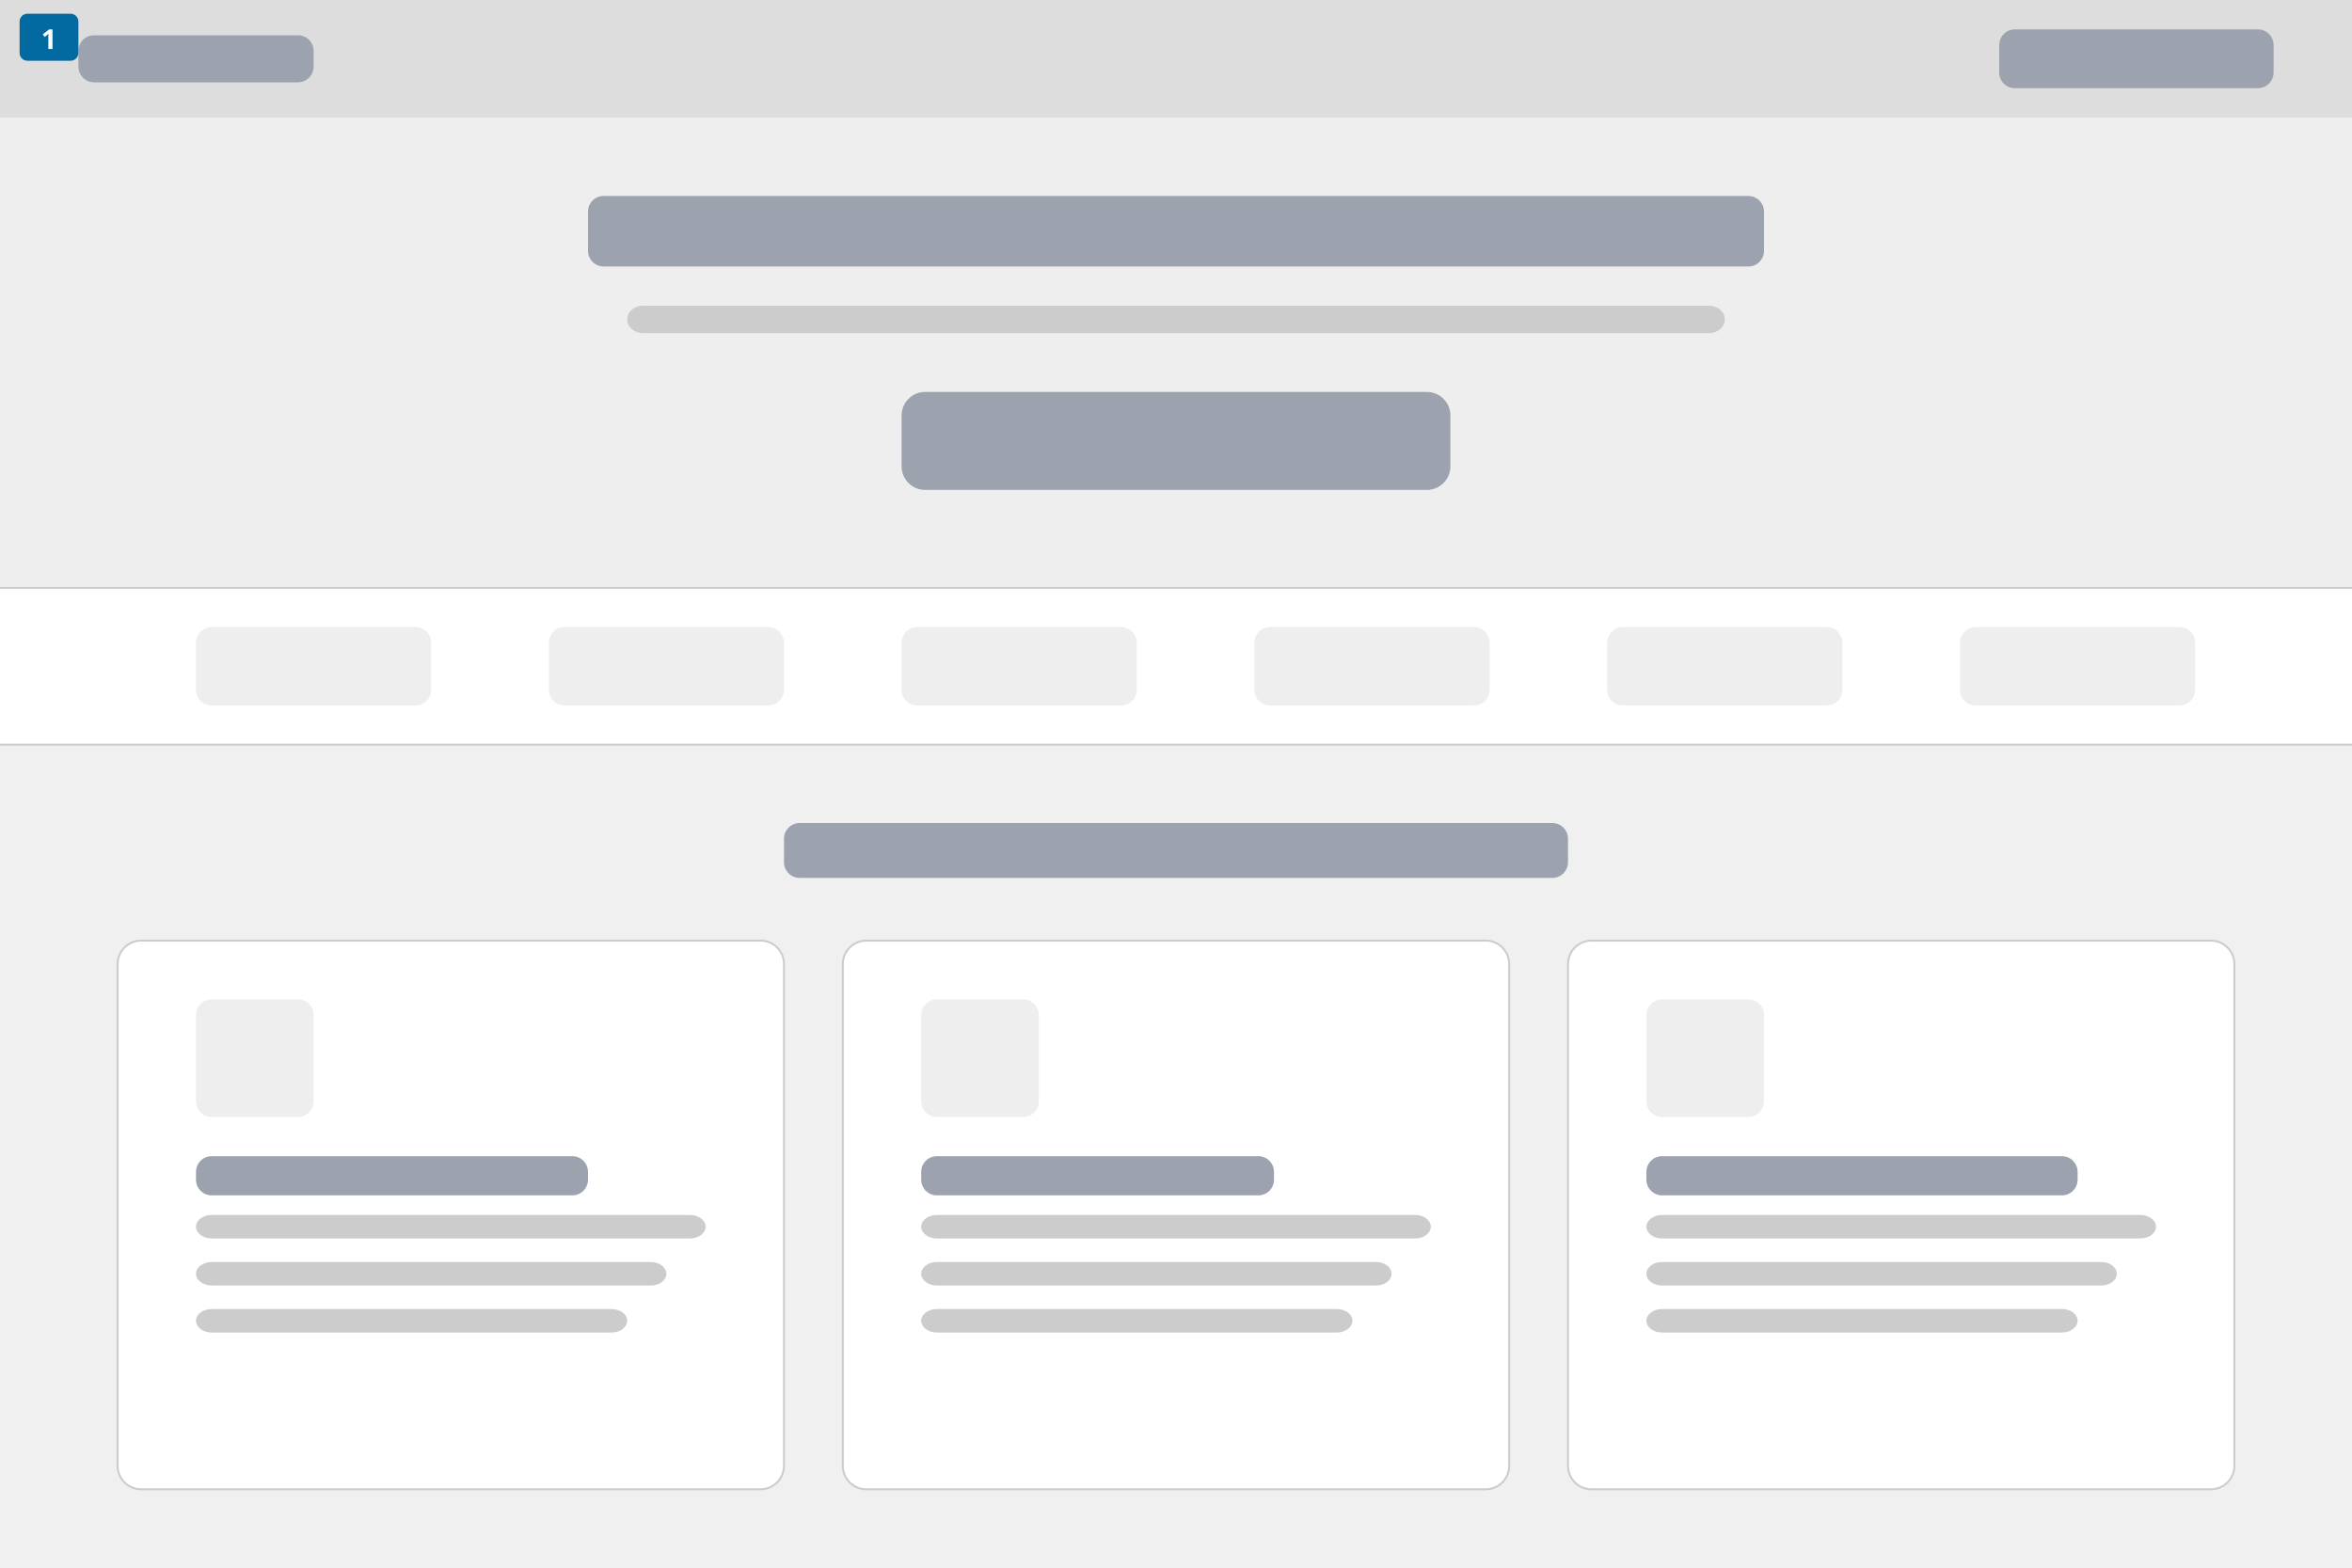
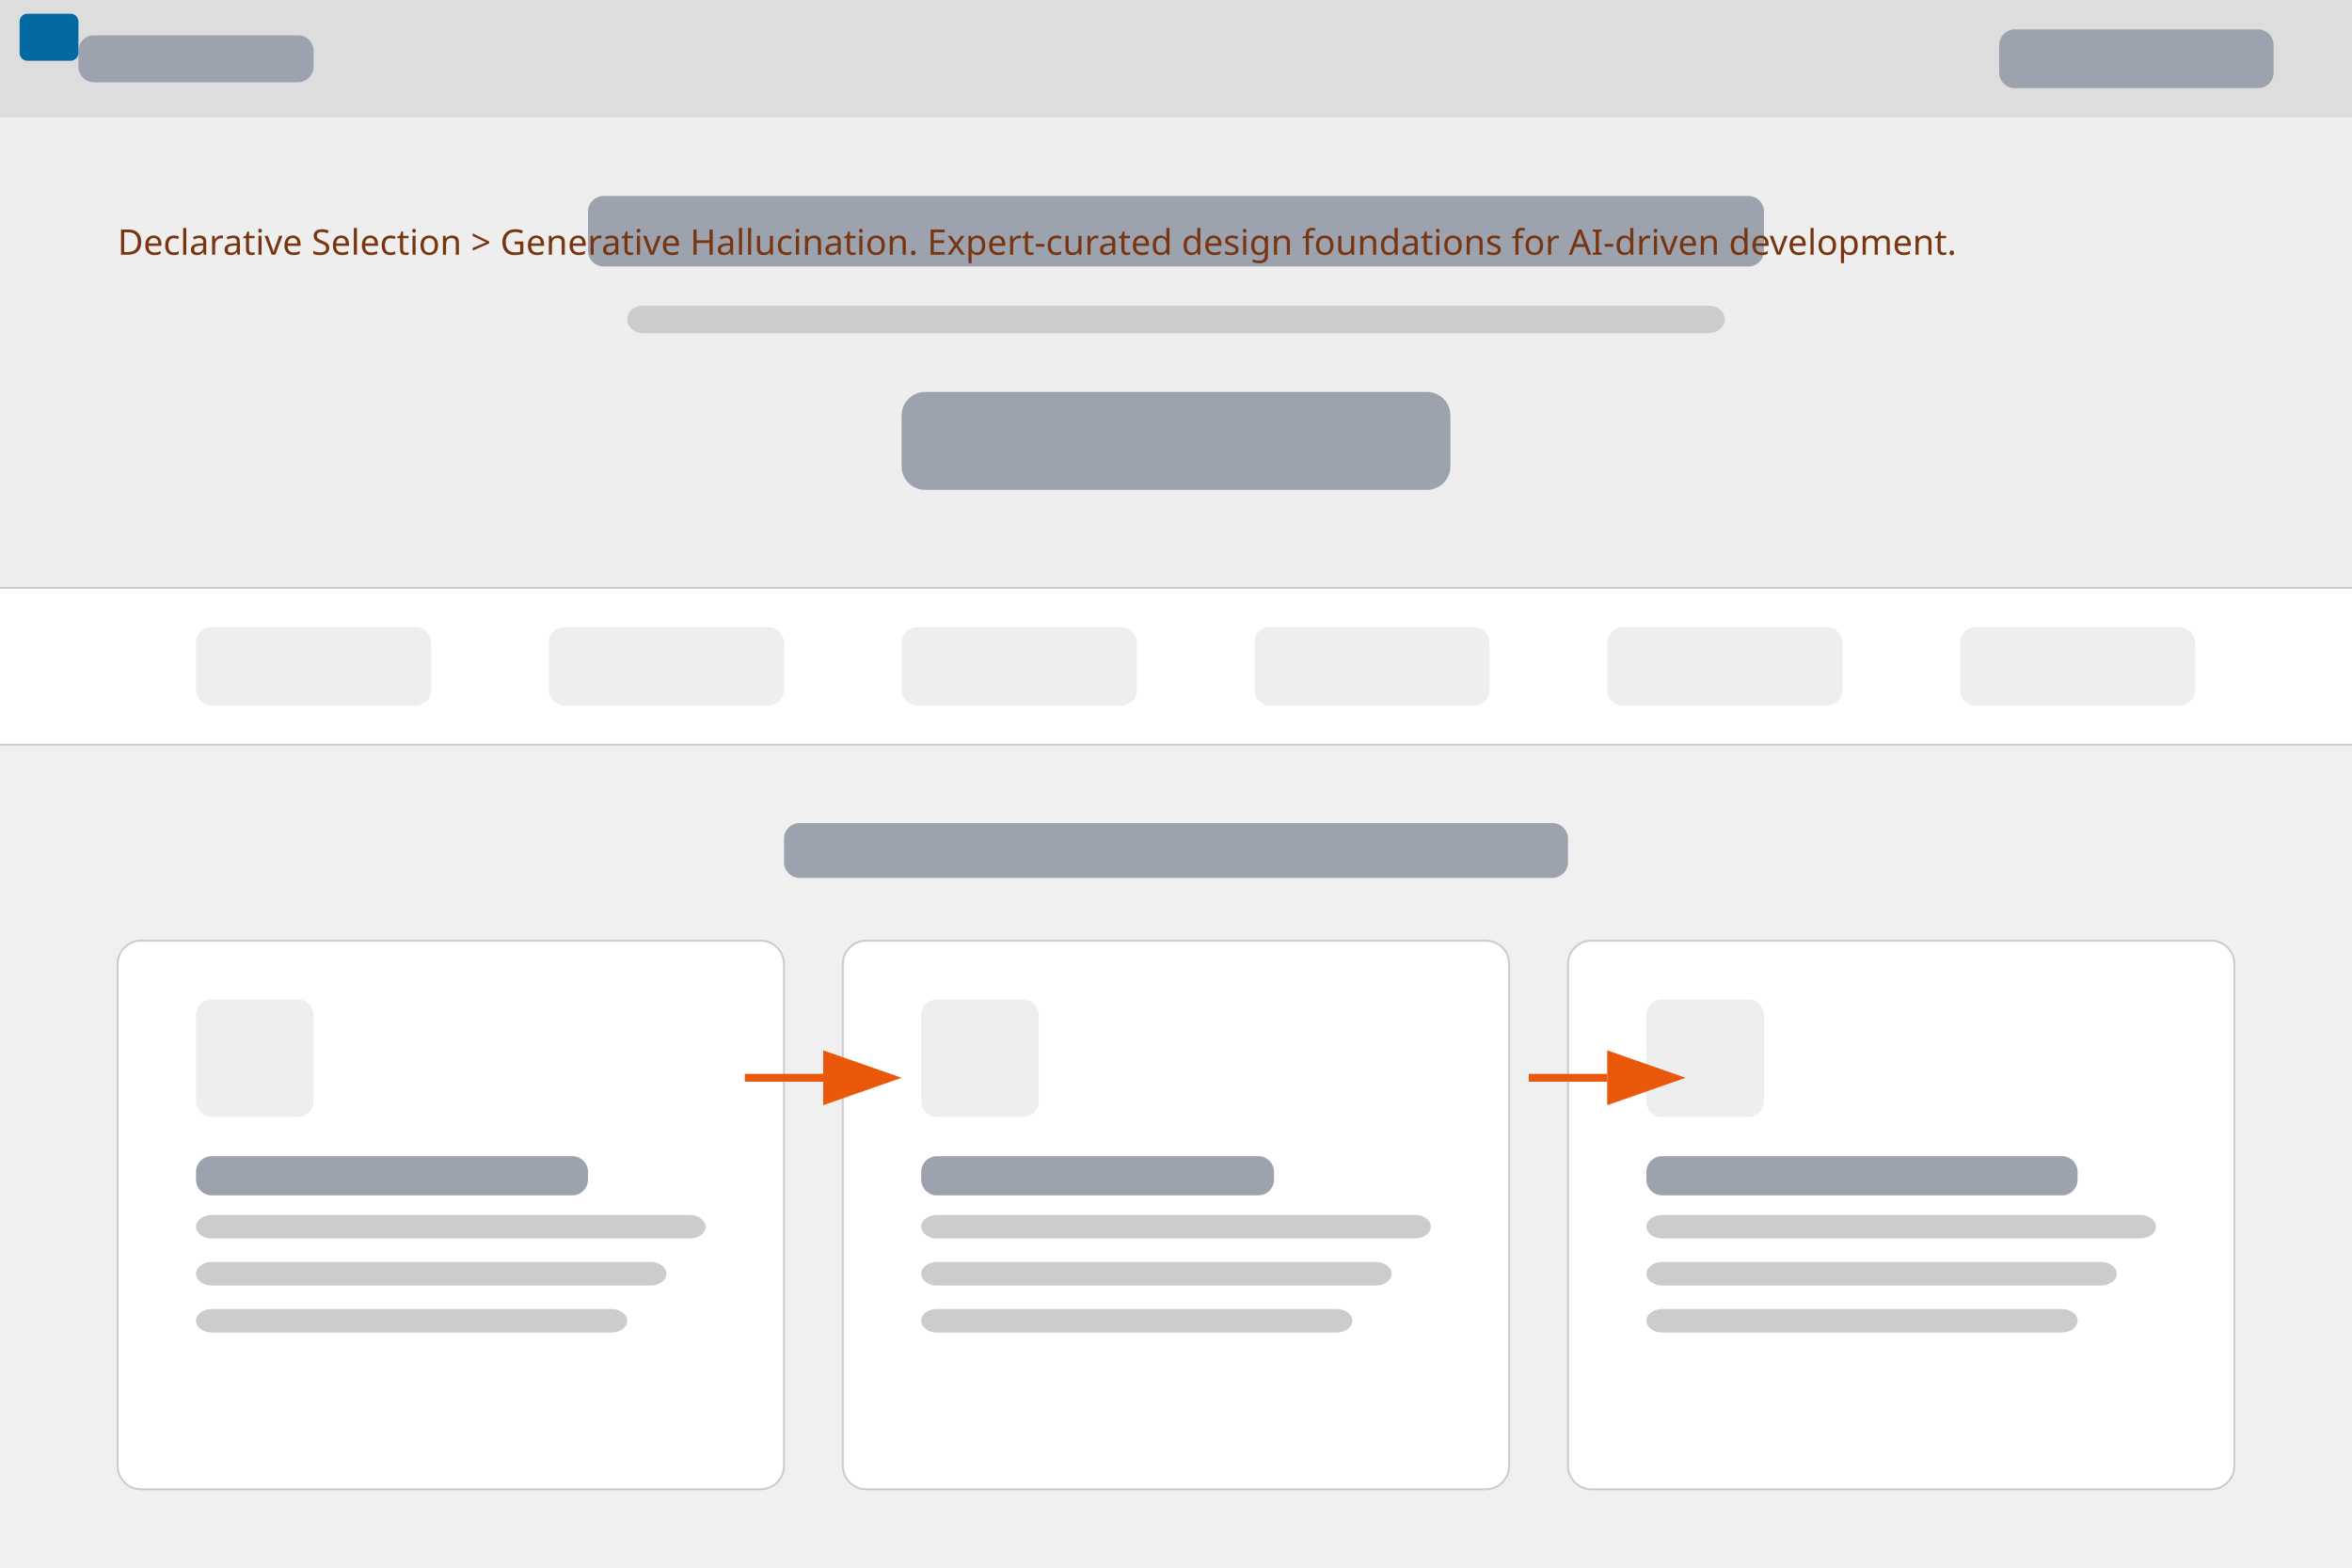
<svg xmlns="http://www.w3.org/2000/svg" width="1200" height="800" viewBox="0 0 1200 800" fill="none">
  <rect x="0" y="0" width="1200" height="60" fill="#DDDDDD" />
  <rect x="40" y="18" width="120" height="24" rx="8" fill="#9CA3AF" />
  <rect x="1020" y="15" width="140" height="30" rx="8" fill="#9CA3AF" />
  <rect x="0" y="60" width="1200" height="240" fill="#EEEEEE" />
  <rect x="300" y="100" width="600" height="36" rx="8" fill="#9CA3AF" />
  <rect x="320" y="156" width="560" height="14" rx="8" fill="#CCCCCC" />
  <rect x="460" y="200" width="280" height="50" rx="12" fill="#9CA3AF" />
  <rect x="0" y="300" width="1200" height="80" fill="white" />
  <line x1="0" y1="300" x2="1200" y2="300" stroke="#CCCCCC" stroke-width="1" />
  <line x1="0" y1="380" x2="1200" y2="380" stroke="#CCCCCC" stroke-width="1" />
  <rect x="100" y="320" width="120" height="40" rx="8" fill="#EEEEEE" />
  <rect x="280" y="320" width="120" height="40" rx="8" fill="#EEEEEE" />
  <rect x="460" y="320" width="120" height="40" rx="8" fill="#EEEEEE" />
  <rect x="640" y="320" width="120" height="40" rx="8" fill="#EEEEEE" />
  <rect x="820" y="320" width="120" height="40" rx="8" fill="#EEEEEE" />
  <rect x="1000" y="320" width="120" height="40" rx="8" fill="#EEEEEE" />
  <rect x="400" y="420" width="400" height="28" rx="8" fill="#9CA3AF" />
  <rect x="60" y="480" width="340" height="280" rx="12" fill="white" stroke="#CCCCCC" />
  <rect x="100" y="510" width="60" height="60" rx="8" fill="#EEEEEE" />
  <rect x="100" y="590" width="200" height="20" rx="8" fill="#9CA3AF" />
  <rect x="100" y="620" width="260" height="12" rx="8" fill="#CCCCCC" />
  <rect x="100" y="644" width="240" height="12" rx="8" fill="#CCCCCC" />
  <rect x="100" y="668" width="220" height="12" rx="8" fill="#CCCCCC" />
  <rect x="430" y="480" width="340" height="280" rx="12" fill="white" stroke="#CCCCCC" />
  <rect x="470" y="510" width="60" height="60" rx="8" fill="#EEEEEE" />
  <rect x="470" y="590" width="180" height="20" rx="8" fill="#9CA3AF" />
  <rect x="470" y="620" width="260" height="12" rx="8" fill="#CCCCCC" />
  <rect x="470" y="644" width="240" height="12" rx="8" fill="#CCCCCC" />
  <rect x="470" y="668" width="220" height="12" rx="8" fill="#CCCCCC" />
  <rect x="800" y="480" width="340" height="280" rx="12" fill="white" stroke="#CCCCCC" />
  <rect x="840" y="510" width="60" height="60" rx="8" fill="#EEEEEE" />
  <rect x="840" y="590" width="220" height="20" rx="8" fill="#9CA3AF" />
  <rect x="840" y="620" width="260" height="12" rx="8" fill="#CCCCCC" />
  <rect x="840" y="644" width="240" height="12" rx="8" fill="#CCCCCC" />
  <rect x="840" y="668" width="220" height="12" rx="8" fill="#CCCCCC" />
  <g class="preview-label">
    <rect x="10" y="7" width="30" height="24" rx="4" fill="#0369A1" />
-     <text x="25" y="25" text-anchor="middle" fill="white" font-size="14" font-weight="600" font-family="system-ui">1</text>
+     <text x="60" y="130" font-family="Poppins" font-size="18" fill="#78350F">Declarative Selection &gt; Generative Hallucination. Expert-curated design foundations for AI-driven development.</text>
  </g>
+   <defs>
+     <marker id="arrowhead" markerWidth="10" markerHeight="7" refX="0" refY="3.5" orient="auto">
+       <polygon points="0 0, 10 3.5, 0 7" fill="#EA580C" />
+     </marker>
+   </defs>
+   <line x1="380" y1="550" x2="420" y2="550" stroke="#EA580C" stroke-width="4" marker-end="url(#arrowhead)" />
+   <line x1="780" y1="550" x2="820" y2="550" stroke="#EA580C" stroke-width="4" marker-end="url(#arrowhead)" />
</svg>
